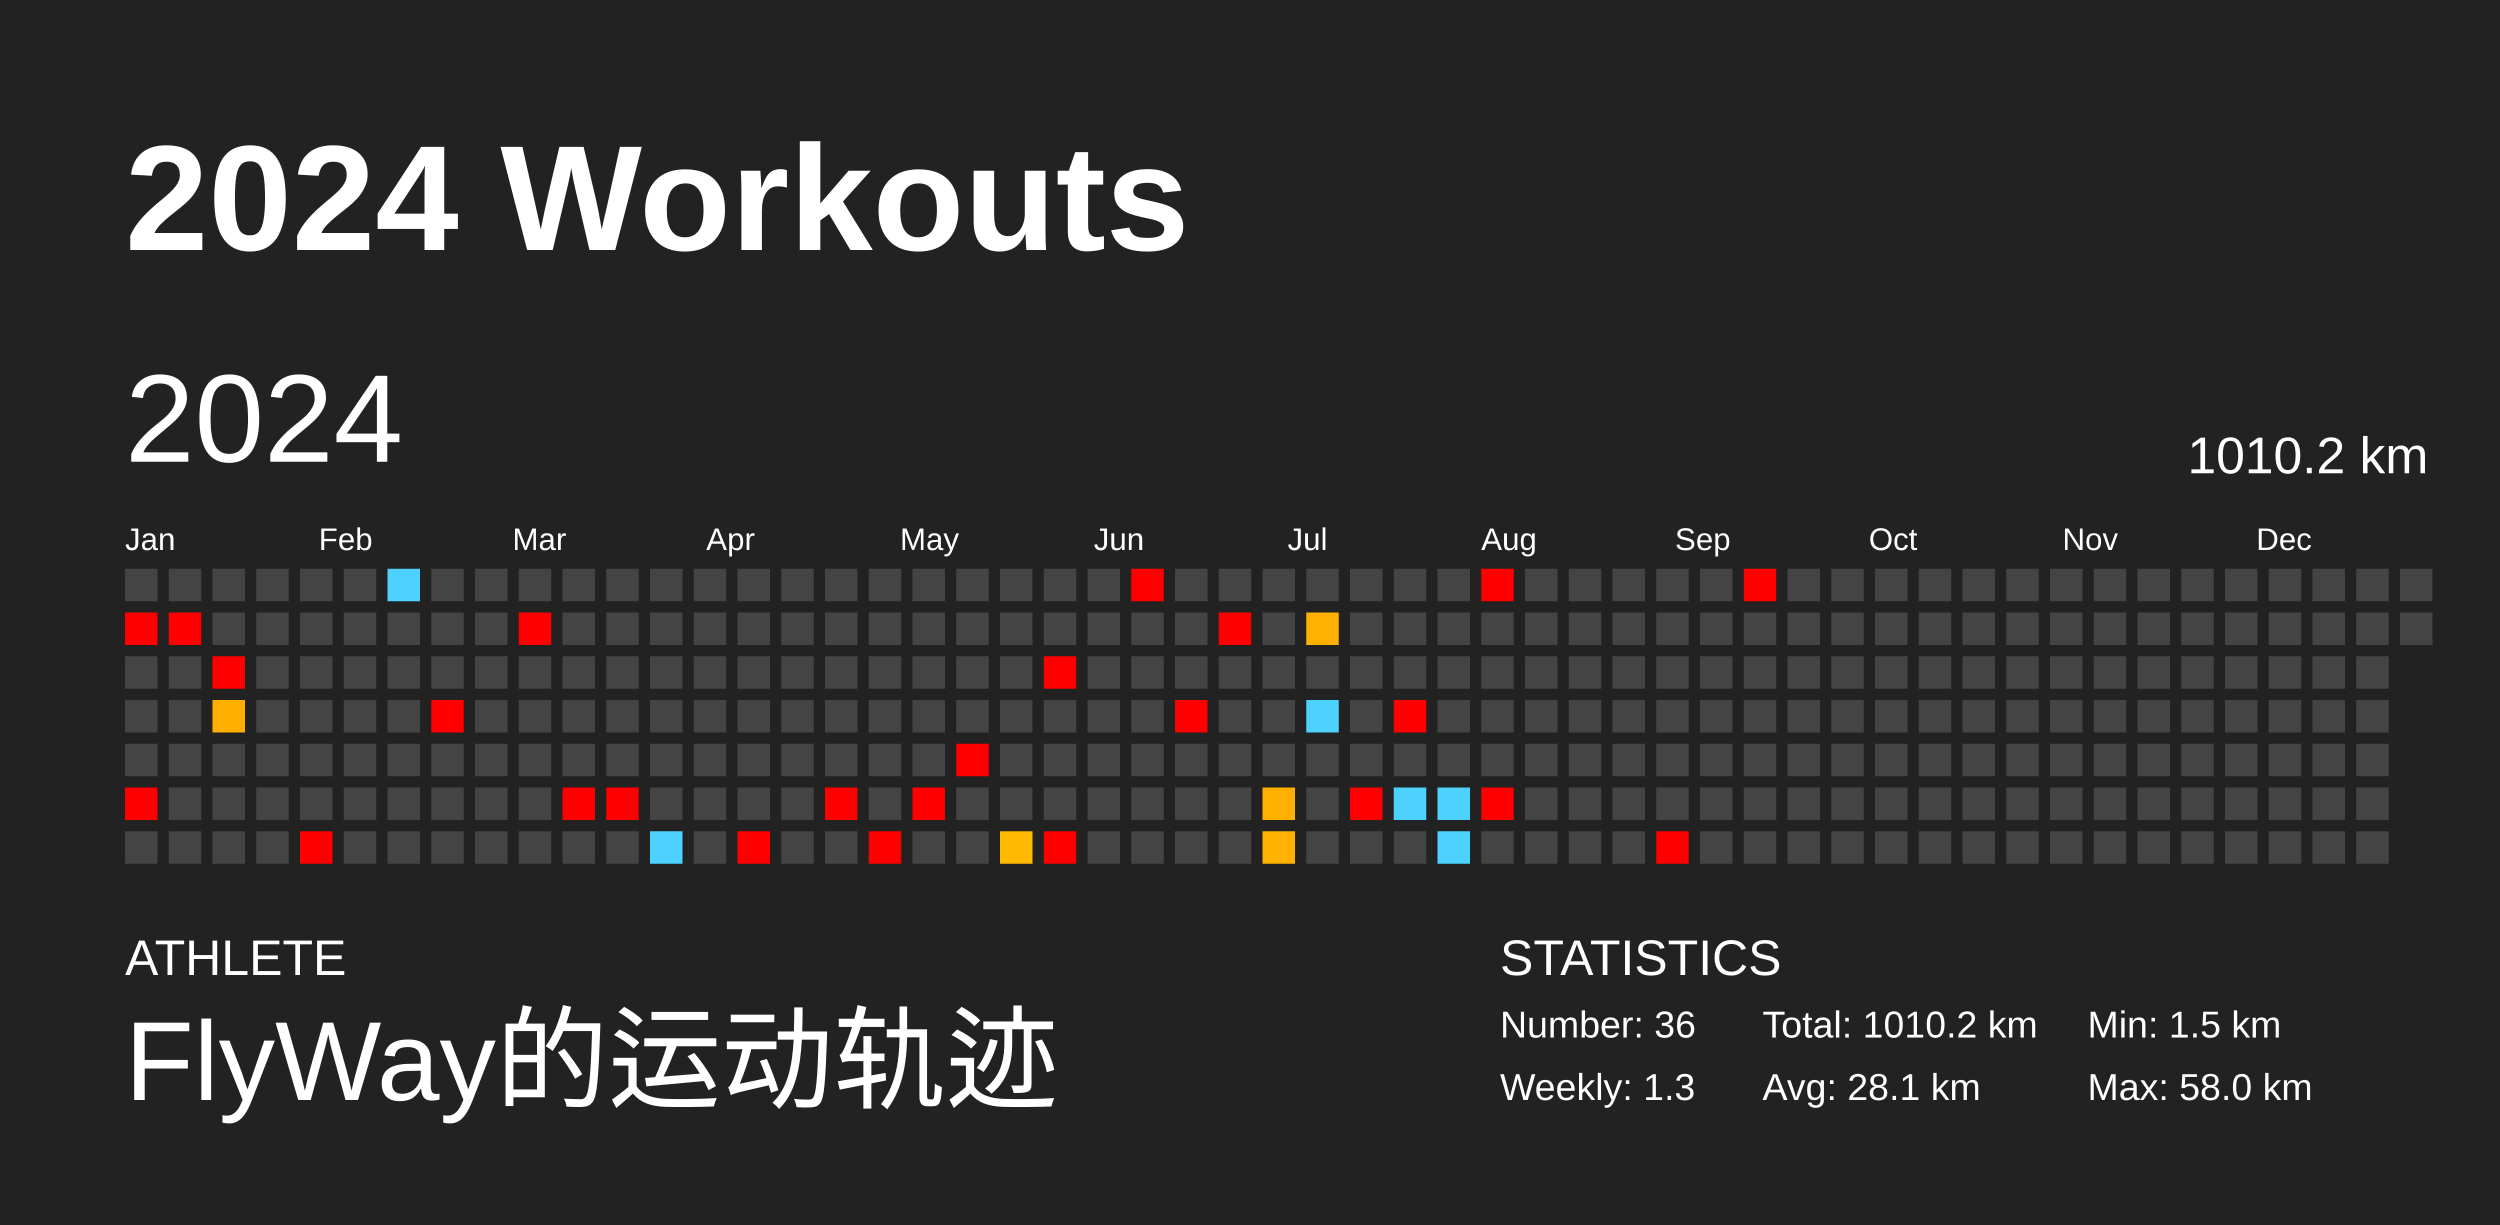
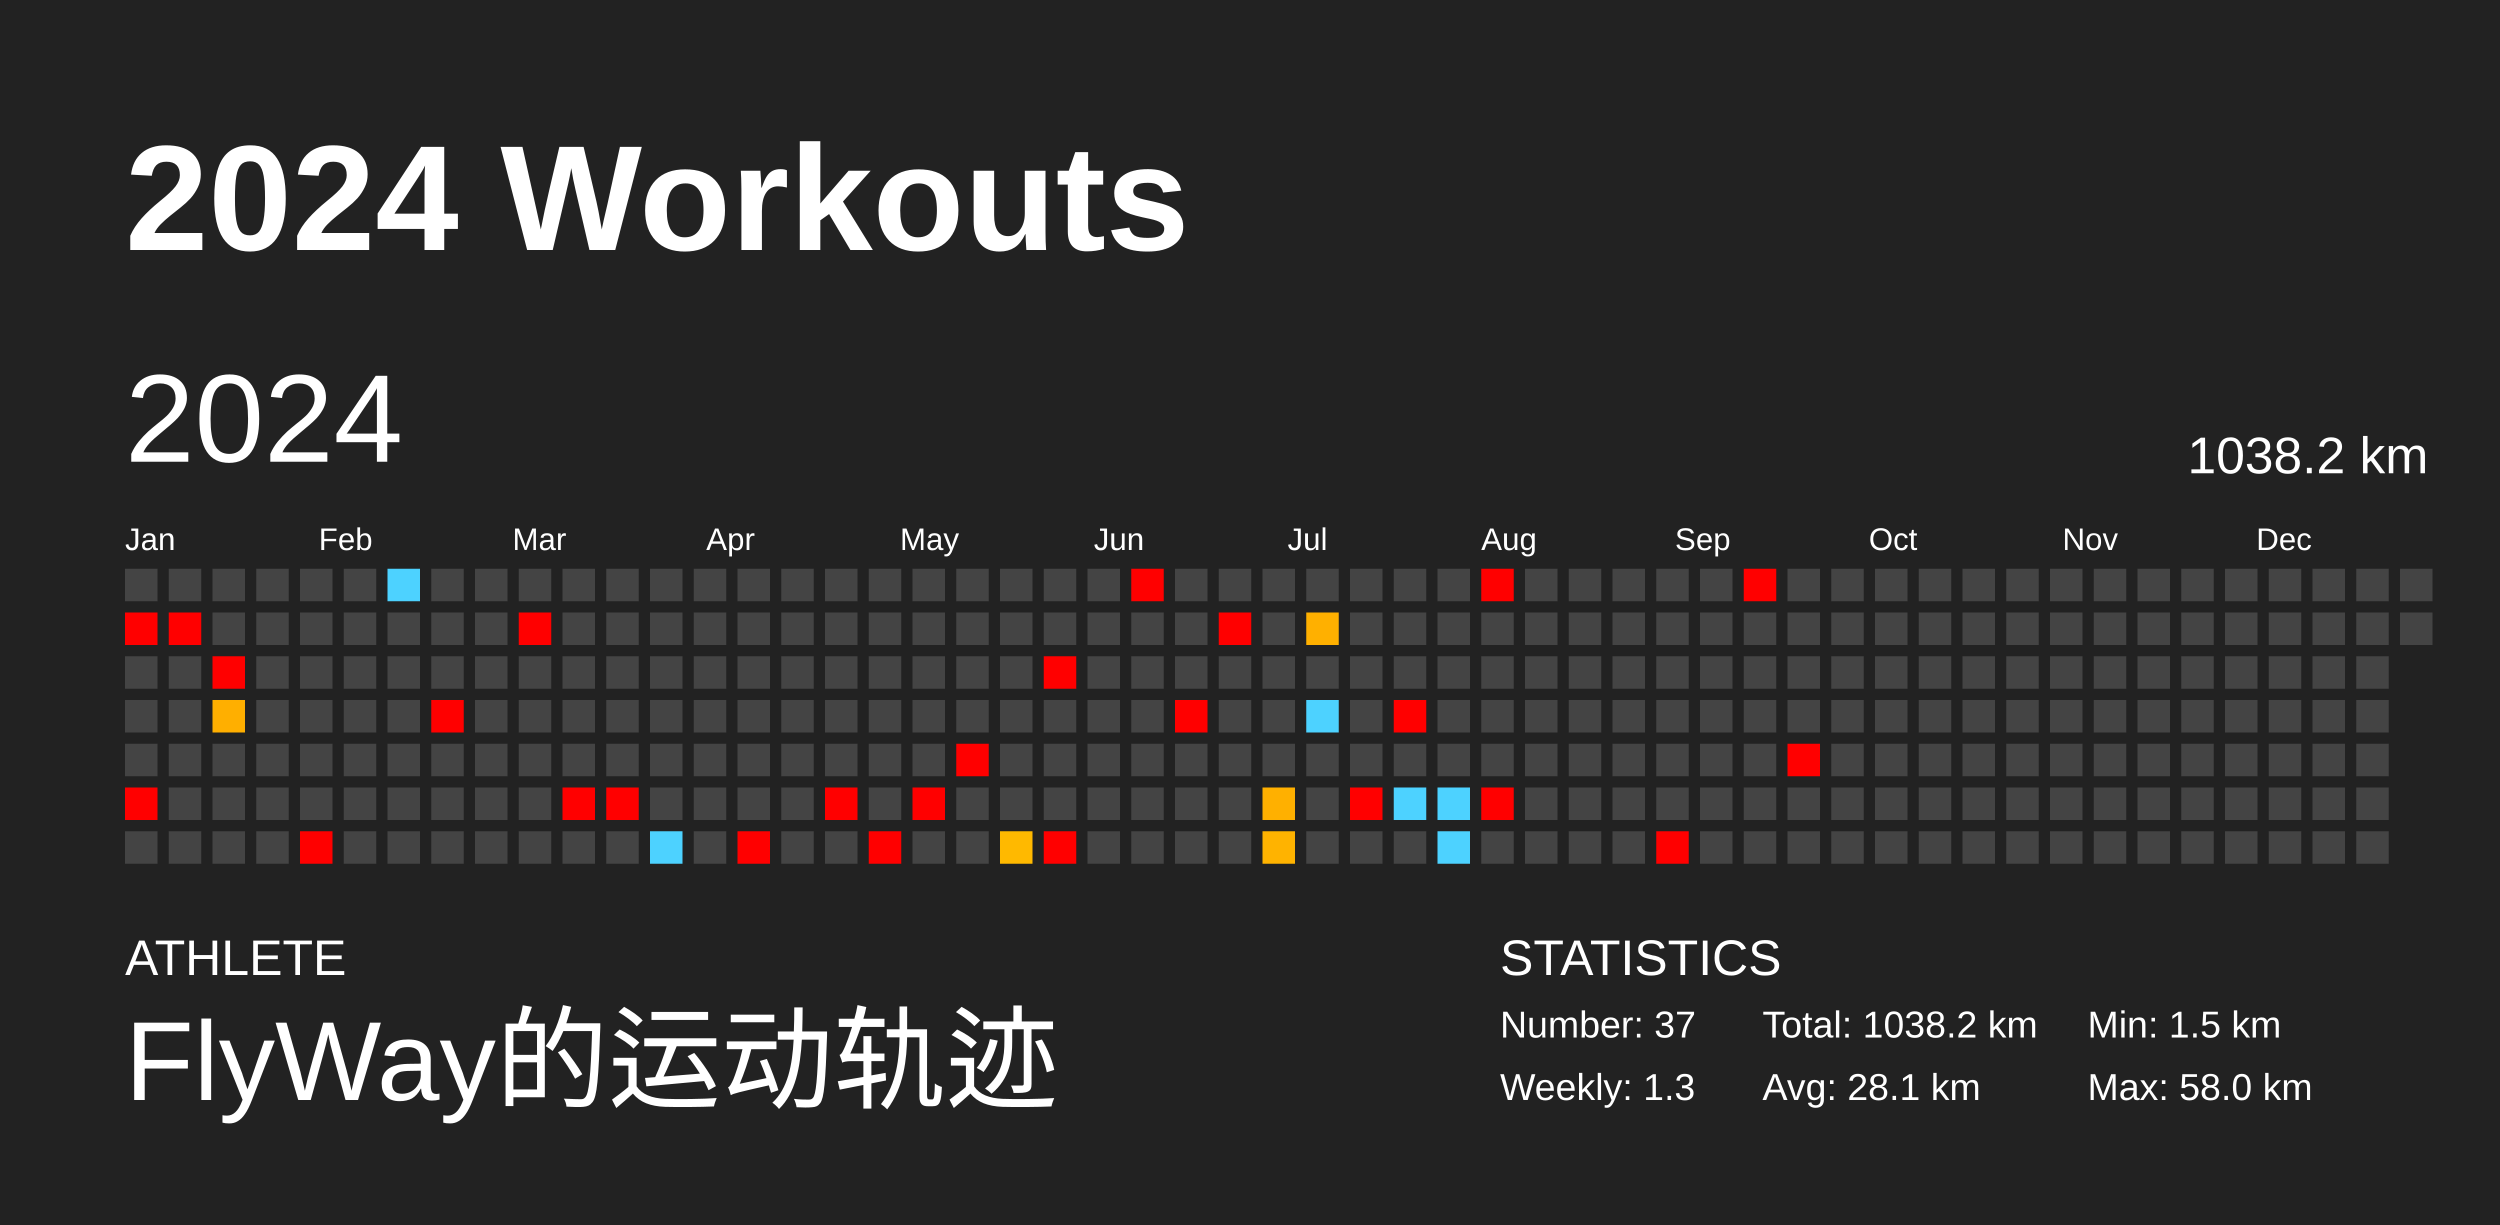
<svg xmlns="http://www.w3.org/2000/svg" baseProfile="full" height="98mm" version="1.1" viewBox="0,0,200,98" width="200mm">
  <defs />
  <rect fill="#222222" height="98" width="200" x="0" y="0" />
  <text fill="#FFFFFF" style="font-size:12px; font-family:Arial; font-weight:bold;" x="10" y="20">2024 Workouts</text>
  <text fill="#FFFFFF" style="font-size:4px; font-family:Arial" x="10" y="78">ATHLETE</text>
  <text fill="#FFFFFF" style="font-size:9px; font-family:Arial" x="10" y="88">FlyWay的运动轨迹</text>
  <text fill="#FFFFFF" style="font-size:4px; font-family:Arial" x="120" y="78">STATISTICS</text>
-   <text fill="#FFFFFF" style="font-size:3px; font-family:Arial" x="120" y="83">Number: 36</text>
+   <text fill="#FFFFFF" style="font-size:3px; font-family:Arial" x="120" y="83">Number: 37</text>
  <text fill="#FFFFFF" style="font-size:3px; font-family:Arial" x="120" y="88">Weekly: 1.3</text>
-   <text fill="#FFFFFF" style="font-size:3px; font-family:Arial" x="141" y="83">Total: 1010.2 km</text>
+   <text fill="#FFFFFF" style="font-size:3px; font-family:Arial" x="141" y="83">Total: 1038.2 km</text>
  <text fill="#FFFFFF" style="font-size:3px; font-family:Arial" x="141" y="88">Avg: 28.1 km</text>
  <text fill="#FFFFFF" style="font-size:3px; font-family:Arial" x="167" y="83">Min: 1.5 km</text>
  <text fill="#FFFFFF" style="font-size:3px; font-family:Arial" x="167" y="88">Max: 58.0 km</text>
  <text dominant-baseline="hanging" fill="#FFFFFF" style="font-size:10.0px; font-family:Arial;" x="10" y="30">2024</text>
-   <text dominant-baseline="hanging" fill="#FFFFFF" style="font-size:4.125px; font-family:Arial;" x="175" y="35">1010.2 km</text>
+   <text dominant-baseline="hanging" fill="#FFFFFF" style="font-size:4.125px; font-family:Arial;" x="175" y="35">1038.2 km</text>
  <text fill="#FFFFFF" style="font-size:2.5px; font-family:Arial" x="10.0" y="44">Jan</text>
  <text fill="#FFFFFF" style="font-size:2.5px; font-family:Arial" x="25.5" y="44">Feb</text>
  <text fill="#FFFFFF" style="font-size:2.5px; font-family:Arial" x="41.0" y="44">Mar</text>
  <text fill="#FFFFFF" style="font-size:2.5px; font-family:Arial" x="56.5" y="44">Apr</text>
  <text fill="#FFFFFF" style="font-size:2.5px; font-family:Arial" x="72.0" y="44">May</text>
  <text fill="#FFFFFF" style="font-size:2.5px; font-family:Arial" x="87.5" y="44">Jun</text>
  <text fill="#FFFFFF" style="font-size:2.5px; font-family:Arial" x="103.0" y="44">Jul</text>
  <text fill="#FFFFFF" style="font-size:2.5px; font-family:Arial" x="118.5" y="44">Aug</text>
  <text fill="#FFFFFF" style="font-size:2.5px; font-family:Arial" x="134.0" y="44">Sep</text>
  <text fill="#FFFFFF" style="font-size:2.5px; font-family:Arial" x="149.5" y="44">Oct</text>
  <text fill="#FFFFFF" style="font-size:2.5px; font-family:Arial" x="165.0" y="44">Nov</text>
  <text fill="#FFFFFF" style="font-size:2.5px; font-family:Arial" x="180.5" y="44">Dec</text>
  <rect fill="#444444" height="2.6" width="2.6" x="10.0" y="45.5" />
  <rect fill="red" height="2.6" width="2.6" x="10.0" y="49.0" />
  <rect fill="#444444" height="2.6" width="2.6" x="10.0" y="52.5" />
  <rect fill="#444444" height="2.6" width="2.6" x="10.0" y="56.0" />
  <rect fill="#444444" height="2.6" width="2.6" x="10.0" y="59.5" />
  <rect fill="red" height="2.6" width="2.6" x="10.0" y="63.0" />
  <rect fill="#444444" height="2.6" width="2.6" x="10.0" y="66.5" />
  <rect fill="#444444" height="2.6" width="2.6" x="13.5" y="45.5" />
  <rect fill="red" height="2.6" width="2.6" x="13.5" y="49.0" />
  <rect fill="#444444" height="2.6" width="2.6" x="13.5" y="52.5" />
  <rect fill="#444444" height="2.6" width="2.6" x="13.5" y="56.0" />
  <rect fill="#444444" height="2.6" width="2.6" x="13.5" y="59.5" />
  <rect fill="#444444" height="2.6" width="2.6" x="13.5" y="63.0" />
  <rect fill="#444444" height="2.6" width="2.6" x="13.5" y="66.5" />
  <rect fill="#444444" height="2.6" width="2.6" x="17.0" y="45.5" />
  <rect fill="#444444" height="2.6" width="2.6" x="17.0" y="49.0" />
  <rect fill="red" height="2.6" width="2.6" x="17.0" y="52.5" />
  <rect fill="#ffaf00" height="2.6" width="2.6" x="17.0" y="56.0" />
  <rect fill="#444444" height="2.6" width="2.6" x="17.0" y="59.5" />
  <rect fill="#444444" height="2.6" width="2.6" x="17.0" y="63.0" />
  <rect fill="#444444" height="2.6" width="2.6" x="17.0" y="66.5" />
  <rect fill="#444444" height="2.6" width="2.6" x="20.5" y="45.5" />
  <rect fill="#444444" height="2.6" width="2.6" x="20.5" y="49.0" />
  <rect fill="#444444" height="2.6" width="2.6" x="20.5" y="52.5" />
  <rect fill="#444444" height="2.6" width="2.6" x="20.5" y="56.0" />
  <rect fill="#444444" height="2.6" width="2.6" x="20.5" y="59.5" />
  <rect fill="#444444" height="2.6" width="2.6" x="20.5" y="63.0" />
  <rect fill="#444444" height="2.6" width="2.6" x="20.5" y="66.5" />
  <rect fill="#444444" height="2.6" width="2.6" x="24.0" y="45.5" />
  <rect fill="#444444" height="2.6" width="2.6" x="24.0" y="49.0" />
  <rect fill="#444444" height="2.6" width="2.6" x="24.0" y="52.5" />
  <rect fill="#444444" height="2.6" width="2.6" x="24.0" y="56.0" />
  <rect fill="#444444" height="2.6" width="2.6" x="24.0" y="59.5" />
  <rect fill="#444444" height="2.6" width="2.6" x="24.0" y="63.0" />
  <rect fill="red" height="2.6" width="2.6" x="24.0" y="66.5" />
  <rect fill="#444444" height="2.6" width="2.6" x="27.5" y="45.5" />
  <rect fill="#444444" height="2.6" width="2.6" x="27.5" y="49.0" />
  <rect fill="#444444" height="2.6" width="2.6" x="27.5" y="52.5" />
  <rect fill="#444444" height="2.6" width="2.6" x="27.5" y="56.0" />
  <rect fill="#444444" height="2.6" width="2.6" x="27.5" y="59.5" />
  <rect fill="#444444" height="2.6" width="2.6" x="27.5" y="63.0" />
  <rect fill="#444444" height="2.6" width="2.6" x="27.5" y="66.5" />
  <rect fill="#4dd2ff" height="2.6" width="2.6" x="31.0" y="45.5" />
  <rect fill="#444444" height="2.6" width="2.6" x="31.0" y="49.0" />
  <rect fill="#444444" height="2.6" width="2.6" x="31.0" y="52.5" />
  <rect fill="#444444" height="2.6" width="2.6" x="31.0" y="56.0" />
  <rect fill="#444444" height="2.6" width="2.6" x="31.0" y="59.5" />
  <rect fill="#444444" height="2.6" width="2.6" x="31.0" y="63.0" />
  <rect fill="#444444" height="2.6" width="2.6" x="31.0" y="66.5" />
  <rect fill="#444444" height="2.6" width="2.6" x="34.5" y="45.5" />
  <rect fill="#444444" height="2.6" width="2.6" x="34.5" y="49.0" />
  <rect fill="#444444" height="2.6" width="2.6" x="34.5" y="52.5" />
  <rect fill="red" height="2.6" width="2.6" x="34.5" y="56.0" />
  <rect fill="#444444" height="2.6" width="2.6" x="34.5" y="59.5" />
  <rect fill="#444444" height="2.6" width="2.6" x="34.5" y="63.0" />
  <rect fill="#444444" height="2.6" width="2.6" x="34.5" y="66.5" />
  <rect fill="#444444" height="2.6" width="2.6" x="38.0" y="45.5" />
  <rect fill="#444444" height="2.6" width="2.6" x="38.0" y="49.0" />
  <rect fill="#444444" height="2.6" width="2.6" x="38.0" y="52.5" />
  <rect fill="#444444" height="2.6" width="2.6" x="38.0" y="56.0" />
  <rect fill="#444444" height="2.6" width="2.6" x="38.0" y="59.5" />
  <rect fill="#444444" height="2.6" width="2.6" x="38.0" y="63.0" />
  <rect fill="#444444" height="2.6" width="2.6" x="38.0" y="66.5" />
  <rect fill="#444444" height="2.6" width="2.6" x="41.5" y="45.5" />
  <rect fill="red" height="2.6" width="2.6" x="41.5" y="49.0" />
  <rect fill="#444444" height="2.6" width="2.6" x="41.5" y="52.5" />
  <rect fill="#444444" height="2.6" width="2.6" x="41.5" y="56.0" />
  <rect fill="#444444" height="2.6" width="2.6" x="41.5" y="59.5" />
  <rect fill="#444444" height="2.6" width="2.6" x="41.5" y="63.0" />
  <rect fill="#444444" height="2.6" width="2.6" x="41.5" y="66.5" />
  <rect fill="#444444" height="2.6" width="2.6" x="45.0" y="45.5" />
  <rect fill="#444444" height="2.6" width="2.6" x="45.0" y="49.0" />
  <rect fill="#444444" height="2.6" width="2.6" x="45.0" y="52.5" />
  <rect fill="#444444" height="2.6" width="2.6" x="45.0" y="56.0" />
  <rect fill="#444444" height="2.6" width="2.6" x="45.0" y="59.5" />
  <rect fill="red" height="2.6" width="2.6" x="45.0" y="63.0" />
  <rect fill="#444444" height="2.6" width="2.6" x="45.0" y="66.5" />
  <rect fill="#444444" height="2.6" width="2.6" x="48.5" y="45.5" />
  <rect fill="#444444" height="2.6" width="2.6" x="48.5" y="49.0" />
  <rect fill="#444444" height="2.6" width="2.6" x="48.5" y="52.5" />
  <rect fill="#444444" height="2.6" width="2.6" x="48.5" y="56.0" />
  <rect fill="#444444" height="2.6" width="2.6" x="48.5" y="59.5" />
  <rect fill="red" height="2.6" width="2.6" x="48.5" y="63.0" />
  <rect fill="#444444" height="2.6" width="2.6" x="48.5" y="66.5" />
  <rect fill="#444444" height="2.6" width="2.6" x="52.0" y="45.5" />
  <rect fill="#444444" height="2.6" width="2.6" x="52.0" y="49.0" />
  <rect fill="#444444" height="2.6" width="2.6" x="52.0" y="52.5" />
  <rect fill="#444444" height="2.6" width="2.6" x="52.0" y="56.0" />
  <rect fill="#444444" height="2.6" width="2.6" x="52.0" y="59.5" />
  <rect fill="#444444" height="2.6" width="2.6" x="52.0" y="63.0" />
  <rect fill="#4dd2ff" height="2.6" width="2.6" x="52.0" y="66.5" />
  <rect fill="#444444" height="2.6" width="2.6" x="55.5" y="45.5" />
  <rect fill="#444444" height="2.6" width="2.6" x="55.5" y="49.0" />
  <rect fill="#444444" height="2.6" width="2.6" x="55.5" y="52.5" />
  <rect fill="#444444" height="2.6" width="2.6" x="55.5" y="56.0" />
  <rect fill="#444444" height="2.6" width="2.6" x="55.5" y="59.5" />
  <rect fill="#444444" height="2.6" width="2.6" x="55.5" y="63.0" />
  <rect fill="#444444" height="2.6" width="2.6" x="55.5" y="66.5" />
  <rect fill="#444444" height="2.6" width="2.6" x="59.0" y="45.5" />
  <rect fill="#444444" height="2.6" width="2.6" x="59.0" y="49.0" />
  <rect fill="#444444" height="2.6" width="2.6" x="59.0" y="52.5" />
  <rect fill="#444444" height="2.6" width="2.6" x="59.0" y="56.0" />
  <rect fill="#444444" height="2.6" width="2.6" x="59.0" y="59.5" />
  <rect fill="#444444" height="2.6" width="2.6" x="59.0" y="63.0" />
  <rect fill="red" height="2.6" width="2.6" x="59.0" y="66.5" />
  <rect fill="#444444" height="2.6" width="2.6" x="62.5" y="45.5" />
  <rect fill="#444444" height="2.6" width="2.6" x="62.5" y="49.0" />
  <rect fill="#444444" height="2.6" width="2.6" x="62.5" y="52.5" />
  <rect fill="#444444" height="2.6" width="2.6" x="62.5" y="56.0" />
  <rect fill="#444444" height="2.6" width="2.6" x="62.5" y="59.5" />
  <rect fill="#444444" height="2.6" width="2.6" x="62.5" y="63.0" />
  <rect fill="#444444" height="2.6" width="2.6" x="62.5" y="66.5" />
  <rect fill="#444444" height="2.6" width="2.6" x="66.0" y="45.5" />
  <rect fill="#444444" height="2.6" width="2.6" x="66.0" y="49.0" />
  <rect fill="#444444" height="2.6" width="2.6" x="66.0" y="52.5" />
  <rect fill="#444444" height="2.6" width="2.6" x="66.0" y="56.0" />
  <rect fill="#444444" height="2.6" width="2.6" x="66.0" y="59.5" />
  <rect fill="red" height="2.6" width="2.6" x="66.0" y="63.0" />
  <rect fill="#444444" height="2.6" width="2.6" x="66.0" y="66.5" />
  <rect fill="#444444" height="2.6" width="2.6" x="69.5" y="45.5" />
  <rect fill="#444444" height="2.6" width="2.6" x="69.5" y="49.0" />
  <rect fill="#444444" height="2.6" width="2.6" x="69.5" y="52.5" />
  <rect fill="#444444" height="2.6" width="2.6" x="69.5" y="56.0" />
  <rect fill="#444444" height="2.6" width="2.6" x="69.5" y="59.5" />
  <rect fill="#444444" height="2.6" width="2.6" x="69.5" y="63.0" />
  <rect fill="red" height="2.6" width="2.6" x="69.5" y="66.5" />
  <rect fill="#444444" height="2.6" width="2.6" x="73.0" y="45.5" />
  <rect fill="#444444" height="2.6" width="2.6" x="73.0" y="49.0" />
  <rect fill="#444444" height="2.6" width="2.6" x="73.0" y="52.5" />
  <rect fill="#444444" height="2.6" width="2.6" x="73.0" y="56.0" />
  <rect fill="#444444" height="2.6" width="2.6" x="73.0" y="59.5" />
  <rect fill="red" height="2.6" width="2.6" x="73.0" y="63.0" />
  <rect fill="#444444" height="2.6" width="2.6" x="73.0" y="66.5" />
  <rect fill="#444444" height="2.6" width="2.6" x="76.5" y="45.5" />
  <rect fill="#444444" height="2.6" width="2.6" x="76.5" y="49.0" />
  <rect fill="#444444" height="2.6" width="2.6" x="76.5" y="52.5" />
  <rect fill="#444444" height="2.6" width="2.6" x="76.5" y="56.0" />
  <rect fill="red" height="2.6" width="2.6" x="76.5" y="59.5" />
  <rect fill="#444444" height="2.6" width="2.6" x="76.5" y="63.0" />
  <rect fill="#444444" height="2.6" width="2.6" x="76.5" y="66.5" />
  <rect fill="#444444" height="2.6" width="2.6" x="80.0" y="45.5" />
  <rect fill="#444444" height="2.6" width="2.6" x="80.0" y="49.0" />
  <rect fill="#444444" height="2.6" width="2.6" x="80.0" y="52.5" />
  <rect fill="#444444" height="2.6" width="2.6" x="80.0" y="56.0" />
  <rect fill="#444444" height="2.6" width="2.6" x="80.0" y="59.5" />
  <rect fill="#444444" height="2.6" width="2.6" x="80.0" y="63.0" />
  <rect fill="#ffb900" height="2.6" width="2.6" x="80.0" y="66.5" />
  <rect fill="#444444" height="2.6" width="2.6" x="83.5" y="45.5" />
  <rect fill="#444444" height="2.6" width="2.6" x="83.5" y="49.0" />
  <rect fill="red" height="2.6" width="2.6" x="83.5" y="52.5" />
  <rect fill="#444444" height="2.6" width="2.6" x="83.5" y="56.0" />
  <rect fill="#444444" height="2.6" width="2.6" x="83.5" y="59.5" />
  <rect fill="#444444" height="2.6" width="2.6" x="83.5" y="63.0" />
  <rect fill="red" height="2.6" width="2.6" x="83.5" y="66.5" />
  <rect fill="#444444" height="2.6" width="2.6" x="87.0" y="45.5" />
  <rect fill="#444444" height="2.6" width="2.6" x="87.0" y="49.0" />
  <rect fill="#444444" height="2.6" width="2.6" x="87.0" y="52.5" />
  <rect fill="#444444" height="2.6" width="2.6" x="87.0" y="56.0" />
  <rect fill="#444444" height="2.6" width="2.6" x="87.0" y="59.5" />
  <rect fill="#444444" height="2.6" width="2.6" x="87.0" y="63.0" />
  <rect fill="#444444" height="2.6" width="2.6" x="87.0" y="66.5" />
  <rect fill="red" height="2.6" width="2.6" x="90.5" y="45.5" />
  <rect fill="#444444" height="2.6" width="2.6" x="90.5" y="49.0" />
  <rect fill="#444444" height="2.6" width="2.6" x="90.5" y="52.5" />
  <rect fill="#444444" height="2.6" width="2.6" x="90.5" y="56.0" />
  <rect fill="#444444" height="2.6" width="2.6" x="90.5" y="59.5" />
  <rect fill="#444444" height="2.6" width="2.6" x="90.5" y="63.0" />
  <rect fill="#444444" height="2.6" width="2.6" x="90.5" y="66.5" />
  <rect fill="#444444" height="2.6" width="2.6" x="94.0" y="45.5" />
  <rect fill="#444444" height="2.6" width="2.6" x="94.0" y="49.0" />
  <rect fill="#444444" height="2.6" width="2.6" x="94.0" y="52.5" />
  <rect fill="red" height="2.6" width="2.6" x="94.0" y="56.0" />
  <rect fill="#444444" height="2.6" width="2.6" x="94.0" y="59.5" />
  <rect fill="#444444" height="2.6" width="2.6" x="94.0" y="63.0" />
  <rect fill="#444444" height="2.6" width="2.6" x="94.0" y="66.5" />
  <rect fill="#444444" height="2.6" width="2.6" x="97.5" y="45.5" />
  <rect fill="red" height="2.6" width="2.6" x="97.5" y="49.0" />
  <rect fill="#444444" height="2.6" width="2.6" x="97.5" y="52.5" />
  <rect fill="#444444" height="2.6" width="2.6" x="97.5" y="56.0" />
  <rect fill="#444444" height="2.6" width="2.6" x="97.5" y="59.5" />
  <rect fill="#444444" height="2.6" width="2.6" x="97.5" y="63.0" />
  <rect fill="#444444" height="2.6" width="2.6" x="97.5" y="66.5" />
  <rect fill="#444444" height="2.6" width="2.6" x="101.0" y="45.5" />
  <rect fill="#444444" height="2.6" width="2.6" x="101.0" y="49.0" />
  <rect fill="#444444" height="2.6" width="2.6" x="101.0" y="52.5" />
  <rect fill="#444444" height="2.6" width="2.6" x="101.0" y="56.0" />
  <rect fill="#444444" height="2.6" width="2.6" x="101.0" y="59.5" />
  <rect fill="#ffb000" height="2.6" width="2.6" x="101.0" y="63.0" />
  <rect fill="#ffb300" height="2.6" width="2.6" x="101.0" y="66.5" />
  <rect fill="#444444" height="2.6" width="2.6" x="104.5" y="45.5" />
  <rect fill="#ffb000" height="2.6" width="2.6" x="104.5" y="49.0" />
  <rect fill="#444444" height="2.6" width="2.6" x="104.5" y="52.5" />
  <rect fill="#4dd2ff" height="2.6" width="2.6" x="104.5" y="56.0" />
  <rect fill="#444444" height="2.6" width="2.6" x="104.5" y="59.5" />
  <rect fill="#444444" height="2.6" width="2.6" x="104.5" y="63.0" />
  <rect fill="#444444" height="2.6" width="2.6" x="104.5" y="66.5" />
  <rect fill="#444444" height="2.6" width="2.6" x="108.0" y="45.5" />
  <rect fill="#444444" height="2.6" width="2.6" x="108.0" y="49.0" />
  <rect fill="#444444" height="2.6" width="2.6" x="108.0" y="52.5" />
  <rect fill="#444444" height="2.6" width="2.6" x="108.0" y="56.0" />
  <rect fill="#444444" height="2.6" width="2.6" x="108.0" y="59.5" />
  <rect fill="red" height="2.6" width="2.6" x="108.0" y="63.0" />
  <rect fill="#444444" height="2.6" width="2.6" x="108.0" y="66.5" />
  <rect fill="#444444" height="2.6" width="2.6" x="111.5" y="45.5" />
  <rect fill="#444444" height="2.6" width="2.6" x="111.5" y="49.0" />
  <rect fill="#444444" height="2.6" width="2.6" x="111.5" y="52.5" />
  <rect fill="red" height="2.6" width="2.6" x="111.5" y="56.0" />
  <rect fill="#444444" height="2.6" width="2.6" x="111.5" y="59.5" />
  <rect fill="#4dd2ff" height="2.6" width="2.6" x="111.5" y="63.0" />
  <rect fill="#444444" height="2.6" width="2.6" x="111.5" y="66.5" />
  <rect fill="#444444" height="2.6" width="2.6" x="115.0" y="45.5" />
  <rect fill="#444444" height="2.6" width="2.6" x="115.0" y="49.0" />
  <rect fill="#444444" height="2.6" width="2.6" x="115.0" y="52.5" />
  <rect fill="#444444" height="2.6" width="2.6" x="115.0" y="56.0" />
  <rect fill="#444444" height="2.6" width="2.6" x="115.0" y="59.5" />
  <rect fill="#4dd2ff" height="2.6" width="2.6" x="115.0" y="63.0" />
  <rect fill="#4dd2ff" height="2.6" width="2.6" x="115.0" y="66.5" />
  <rect fill="red" height="2.6" width="2.6" x="118.5" y="45.5" />
  <rect fill="#444444" height="2.6" width="2.6" x="118.5" y="49.0" />
  <rect fill="#444444" height="2.6" width="2.6" x="118.5" y="52.5" />
  <rect fill="#444444" height="2.6" width="2.6" x="118.5" y="56.0" />
  <rect fill="#444444" height="2.6" width="2.6" x="118.5" y="59.5" />
  <rect fill="red" height="2.6" width="2.6" x="118.5" y="63.0" />
  <rect fill="#444444" height="2.6" width="2.6" x="118.5" y="66.5" />
  <rect fill="#444444" height="2.6" width="2.6" x="122.0" y="45.5" />
  <rect fill="#444444" height="2.6" width="2.6" x="122.0" y="49.0" />
  <rect fill="#444444" height="2.6" width="2.6" x="122.0" y="52.5" />
  <rect fill="#444444" height="2.6" width="2.6" x="122.0" y="56.0" />
  <rect fill="#444444" height="2.6" width="2.6" x="122.0" y="59.5" />
  <rect fill="#444444" height="2.6" width="2.6" x="122.0" y="63.0" />
  <rect fill="#444444" height="2.6" width="2.6" x="122.0" y="66.5" />
  <rect fill="#444444" height="2.6" width="2.6" x="125.5" y="45.5" />
  <rect fill="#444444" height="2.6" width="2.6" x="125.5" y="49.0" />
  <rect fill="#444444" height="2.6" width="2.6" x="125.5" y="52.5" />
  <rect fill="#444444" height="2.6" width="2.6" x="125.5" y="56.0" />
  <rect fill="#444444" height="2.6" width="2.6" x="125.5" y="59.5" />
  <rect fill="#444444" height="2.6" width="2.6" x="125.5" y="63.0" />
  <rect fill="#444444" height="2.6" width="2.6" x="125.5" y="66.5" />
  <rect fill="#444444" height="2.6" width="2.6" x="129.0" y="45.5" />
  <rect fill="#444444" height="2.6" width="2.6" x="129.0" y="49.0" />
  <rect fill="#444444" height="2.6" width="2.6" x="129.0" y="52.5" />
  <rect fill="#444444" height="2.6" width="2.6" x="129.0" y="56.0" />
  <rect fill="#444444" height="2.6" width="2.6" x="129.0" y="59.5" />
  <rect fill="#444444" height="2.6" width="2.6" x="129.0" y="63.0" />
  <rect fill="#444444" height="2.6" width="2.6" x="129.0" y="66.5" />
  <rect fill="#444444" height="2.6" width="2.6" x="132.5" y="45.5" />
  <rect fill="#444444" height="2.6" width="2.6" x="132.5" y="49.0" />
  <rect fill="#444444" height="2.6" width="2.6" x="132.5" y="52.5" />
  <rect fill="#444444" height="2.6" width="2.6" x="132.5" y="56.0" />
  <rect fill="#444444" height="2.6" width="2.6" x="132.5" y="59.5" />
  <rect fill="#444444" height="2.6" width="2.6" x="132.5" y="63.0" />
  <rect fill="red" height="2.6" width="2.6" x="132.5" y="66.5" />
  <rect fill="#444444" height="2.6" width="2.6" x="136.0" y="45.5" />
  <rect fill="#444444" height="2.6" width="2.6" x="136.0" y="49.0" />
  <rect fill="#444444" height="2.6" width="2.6" x="136.0" y="52.5" />
  <rect fill="#444444" height="2.6" width="2.6" x="136.0" y="56.0" />
  <rect fill="#444444" height="2.6" width="2.6" x="136.0" y="59.5" />
  <rect fill="#444444" height="2.6" width="2.6" x="136.0" y="63.0" />
  <rect fill="#444444" height="2.6" width="2.6" x="136.0" y="66.5" />
  <rect fill="red" height="2.6" width="2.6" x="139.5" y="45.5" />
  <rect fill="#444444" height="2.6" width="2.6" x="139.5" y="49.0" />
  <rect fill="#444444" height="2.6" width="2.6" x="139.5" y="52.5" />
  <rect fill="#444444" height="2.6" width="2.6" x="139.5" y="56.0" />
  <rect fill="#444444" height="2.6" width="2.6" x="139.5" y="59.5" />
  <rect fill="#444444" height="2.6" width="2.6" x="139.5" y="63.0" />
  <rect fill="#444444" height="2.6" width="2.6" x="139.5" y="66.5" />
  <rect fill="#444444" height="2.6" width="2.6" x="143.0" y="45.5" />
  <rect fill="#444444" height="2.6" width="2.6" x="143.0" y="49.0" />
  <rect fill="#444444" height="2.6" width="2.6" x="143.0" y="52.5" />
  <rect fill="#444444" height="2.6" width="2.6" x="143.0" y="56.0" />
-   <rect fill="#444444" height="2.6" width="2.6" x="143.0" y="59.5" />
+   <rect fill="red" height="2.6" width="2.6" x="143.0" y="59.5" />
  <rect fill="#444444" height="2.6" width="2.6" x="143.0" y="63.0" />
  <rect fill="#444444" height="2.6" width="2.6" x="143.0" y="66.5" />
  <rect fill="#444444" height="2.6" width="2.6" x="146.5" y="45.5" />
  <rect fill="#444444" height="2.6" width="2.6" x="146.5" y="49.0" />
  <rect fill="#444444" height="2.6" width="2.6" x="146.5" y="52.5" />
  <rect fill="#444444" height="2.6" width="2.6" x="146.5" y="56.0" />
  <rect fill="#444444" height="2.6" width="2.6" x="146.5" y="59.5" />
  <rect fill="#444444" height="2.6" width="2.6" x="146.5" y="63.0" />
  <rect fill="#444444" height="2.6" width="2.6" x="146.5" y="66.5" />
  <rect fill="#444444" height="2.6" width="2.6" x="150.0" y="45.5" />
  <rect fill="#444444" height="2.6" width="2.6" x="150.0" y="49.0" />
  <rect fill="#444444" height="2.6" width="2.6" x="150.0" y="52.5" />
  <rect fill="#444444" height="2.6" width="2.6" x="150.0" y="56.0" />
  <rect fill="#444444" height="2.6" width="2.6" x="150.0" y="59.5" />
  <rect fill="#444444" height="2.6" width="2.6" x="150.0" y="63.0" />
  <rect fill="#444444" height="2.6" width="2.6" x="150.0" y="66.5" />
  <rect fill="#444444" height="2.6" width="2.6" x="153.5" y="45.5" />
  <rect fill="#444444" height="2.6" width="2.6" x="153.5" y="49.0" />
  <rect fill="#444444" height="2.6" width="2.6" x="153.5" y="52.5" />
  <rect fill="#444444" height="2.6" width="2.6" x="153.5" y="56.0" />
  <rect fill="#444444" height="2.6" width="2.6" x="153.5" y="59.5" />
  <rect fill="#444444" height="2.6" width="2.6" x="153.5" y="63.0" />
  <rect fill="#444444" height="2.6" width="2.6" x="153.5" y="66.5" />
  <rect fill="#444444" height="2.6" width="2.6" x="157.0" y="45.5" />
  <rect fill="#444444" height="2.6" width="2.6" x="157.0" y="49.0" />
  <rect fill="#444444" height="2.6" width="2.6" x="157.0" y="52.5" />
  <rect fill="#444444" height="2.6" width="2.6" x="157.0" y="56.0" />
  <rect fill="#444444" height="2.6" width="2.6" x="157.0" y="59.5" />
  <rect fill="#444444" height="2.6" width="2.6" x="157.0" y="63.0" />
  <rect fill="#444444" height="2.6" width="2.6" x="157.0" y="66.5" />
  <rect fill="#444444" height="2.6" width="2.6" x="160.5" y="45.5" />
  <rect fill="#444444" height="2.6" width="2.6" x="160.5" y="49.0" />
  <rect fill="#444444" height="2.6" width="2.6" x="160.5" y="52.5" />
  <rect fill="#444444" height="2.6" width="2.6" x="160.5" y="56.0" />
  <rect fill="#444444" height="2.6" width="2.6" x="160.5" y="59.5" />
  <rect fill="#444444" height="2.6" width="2.6" x="160.5" y="63.0" />
  <rect fill="#444444" height="2.6" width="2.6" x="160.5" y="66.5" />
  <rect fill="#444444" height="2.6" width="2.6" x="164.0" y="45.5" />
  <rect fill="#444444" height="2.6" width="2.6" x="164.0" y="49.0" />
  <rect fill="#444444" height="2.6" width="2.6" x="164.0" y="52.5" />
  <rect fill="#444444" height="2.6" width="2.6" x="164.0" y="56.0" />
  <rect fill="#444444" height="2.6" width="2.6" x="164.0" y="59.5" />
  <rect fill="#444444" height="2.6" width="2.6" x="164.0" y="63.0" />
  <rect fill="#444444" height="2.6" width="2.6" x="164.0" y="66.5" />
  <rect fill="#444444" height="2.6" width="2.6" x="167.5" y="45.5" />
  <rect fill="#444444" height="2.6" width="2.6" x="167.5" y="49.0" />
  <rect fill="#444444" height="2.6" width="2.6" x="167.5" y="52.5" />
  <rect fill="#444444" height="2.6" width="2.6" x="167.5" y="56.0" />
  <rect fill="#444444" height="2.6" width="2.6" x="167.5" y="59.5" />
  <rect fill="#444444" height="2.6" width="2.6" x="167.5" y="63.0" />
  <rect fill="#444444" height="2.6" width="2.6" x="167.5" y="66.5" />
  <rect fill="#444444" height="2.6" width="2.6" x="171.0" y="45.5" />
  <rect fill="#444444" height="2.6" width="2.6" x="171.0" y="49.0" />
  <rect fill="#444444" height="2.6" width="2.6" x="171.0" y="52.5" />
  <rect fill="#444444" height="2.6" width="2.6" x="171.0" y="56.0" />
  <rect fill="#444444" height="2.6" width="2.6" x="171.0" y="59.5" />
  <rect fill="#444444" height="2.6" width="2.6" x="171.0" y="63.0" />
  <rect fill="#444444" height="2.6" width="2.6" x="171.0" y="66.5" />
  <rect fill="#444444" height="2.6" width="2.6" x="174.5" y="45.5" />
  <rect fill="#444444" height="2.6" width="2.6" x="174.5" y="49.0" />
  <rect fill="#444444" height="2.6" width="2.6" x="174.5" y="52.5" />
  <rect fill="#444444" height="2.6" width="2.6" x="174.5" y="56.0" />
  <rect fill="#444444" height="2.6" width="2.6" x="174.5" y="59.5" />
  <rect fill="#444444" height="2.6" width="2.6" x="174.5" y="63.0" />
  <rect fill="#444444" height="2.6" width="2.6" x="174.5" y="66.5" />
  <rect fill="#444444" height="2.6" width="2.6" x="178.0" y="45.5" />
  <rect fill="#444444" height="2.6" width="2.6" x="178.0" y="49.0" />
  <rect fill="#444444" height="2.6" width="2.6" x="178.0" y="52.5" />
  <rect fill="#444444" height="2.6" width="2.6" x="178.0" y="56.0" />
  <rect fill="#444444" height="2.6" width="2.6" x="178.0" y="59.5" />
  <rect fill="#444444" height="2.6" width="2.6" x="178.0" y="63.0" />
  <rect fill="#444444" height="2.6" width="2.6" x="178.0" y="66.5" />
  <rect fill="#444444" height="2.6" width="2.6" x="181.5" y="45.5" />
  <rect fill="#444444" height="2.6" width="2.6" x="181.5" y="49.0" />
  <rect fill="#444444" height="2.6" width="2.6" x="181.5" y="52.5" />
  <rect fill="#444444" height="2.6" width="2.6" x="181.5" y="56.0" />
  <rect fill="#444444" height="2.6" width="2.6" x="181.5" y="59.5" />
  <rect fill="#444444" height="2.6" width="2.6" x="181.5" y="63.0" />
  <rect fill="#444444" height="2.6" width="2.6" x="181.5" y="66.5" />
  <rect fill="#444444" height="2.6" width="2.6" x="185.0" y="45.5" />
  <rect fill="#444444" height="2.6" width="2.6" x="185.0" y="49.0" />
  <rect fill="#444444" height="2.6" width="2.6" x="185.0" y="52.5" />
  <rect fill="#444444" height="2.6" width="2.6" x="185.0" y="56.0" />
  <rect fill="#444444" height="2.6" width="2.6" x="185.0" y="59.5" />
  <rect fill="#444444" height="2.6" width="2.6" x="185.0" y="63.0" />
  <rect fill="#444444" height="2.6" width="2.6" x="185.0" y="66.5" />
  <rect fill="#444444" height="2.6" width="2.6" x="188.5" y="45.5" />
  <rect fill="#444444" height="2.6" width="2.6" x="188.5" y="49.0" />
  <rect fill="#444444" height="2.6" width="2.6" x="188.5" y="52.5" />
  <rect fill="#444444" height="2.6" width="2.6" x="188.5" y="56.0" />
  <rect fill="#444444" height="2.6" width="2.6" x="188.5" y="59.5" />
  <rect fill="#444444" height="2.6" width="2.6" x="188.5" y="63.0" />
  <rect fill="#444444" height="2.6" width="2.6" x="188.5" y="66.5" />
  <rect fill="#444444" height="2.6" width="2.6" x="192.0" y="45.5" />
  <rect fill="#444444" height="2.6" width="2.6" x="192.0" y="49.0" />
</svg>
